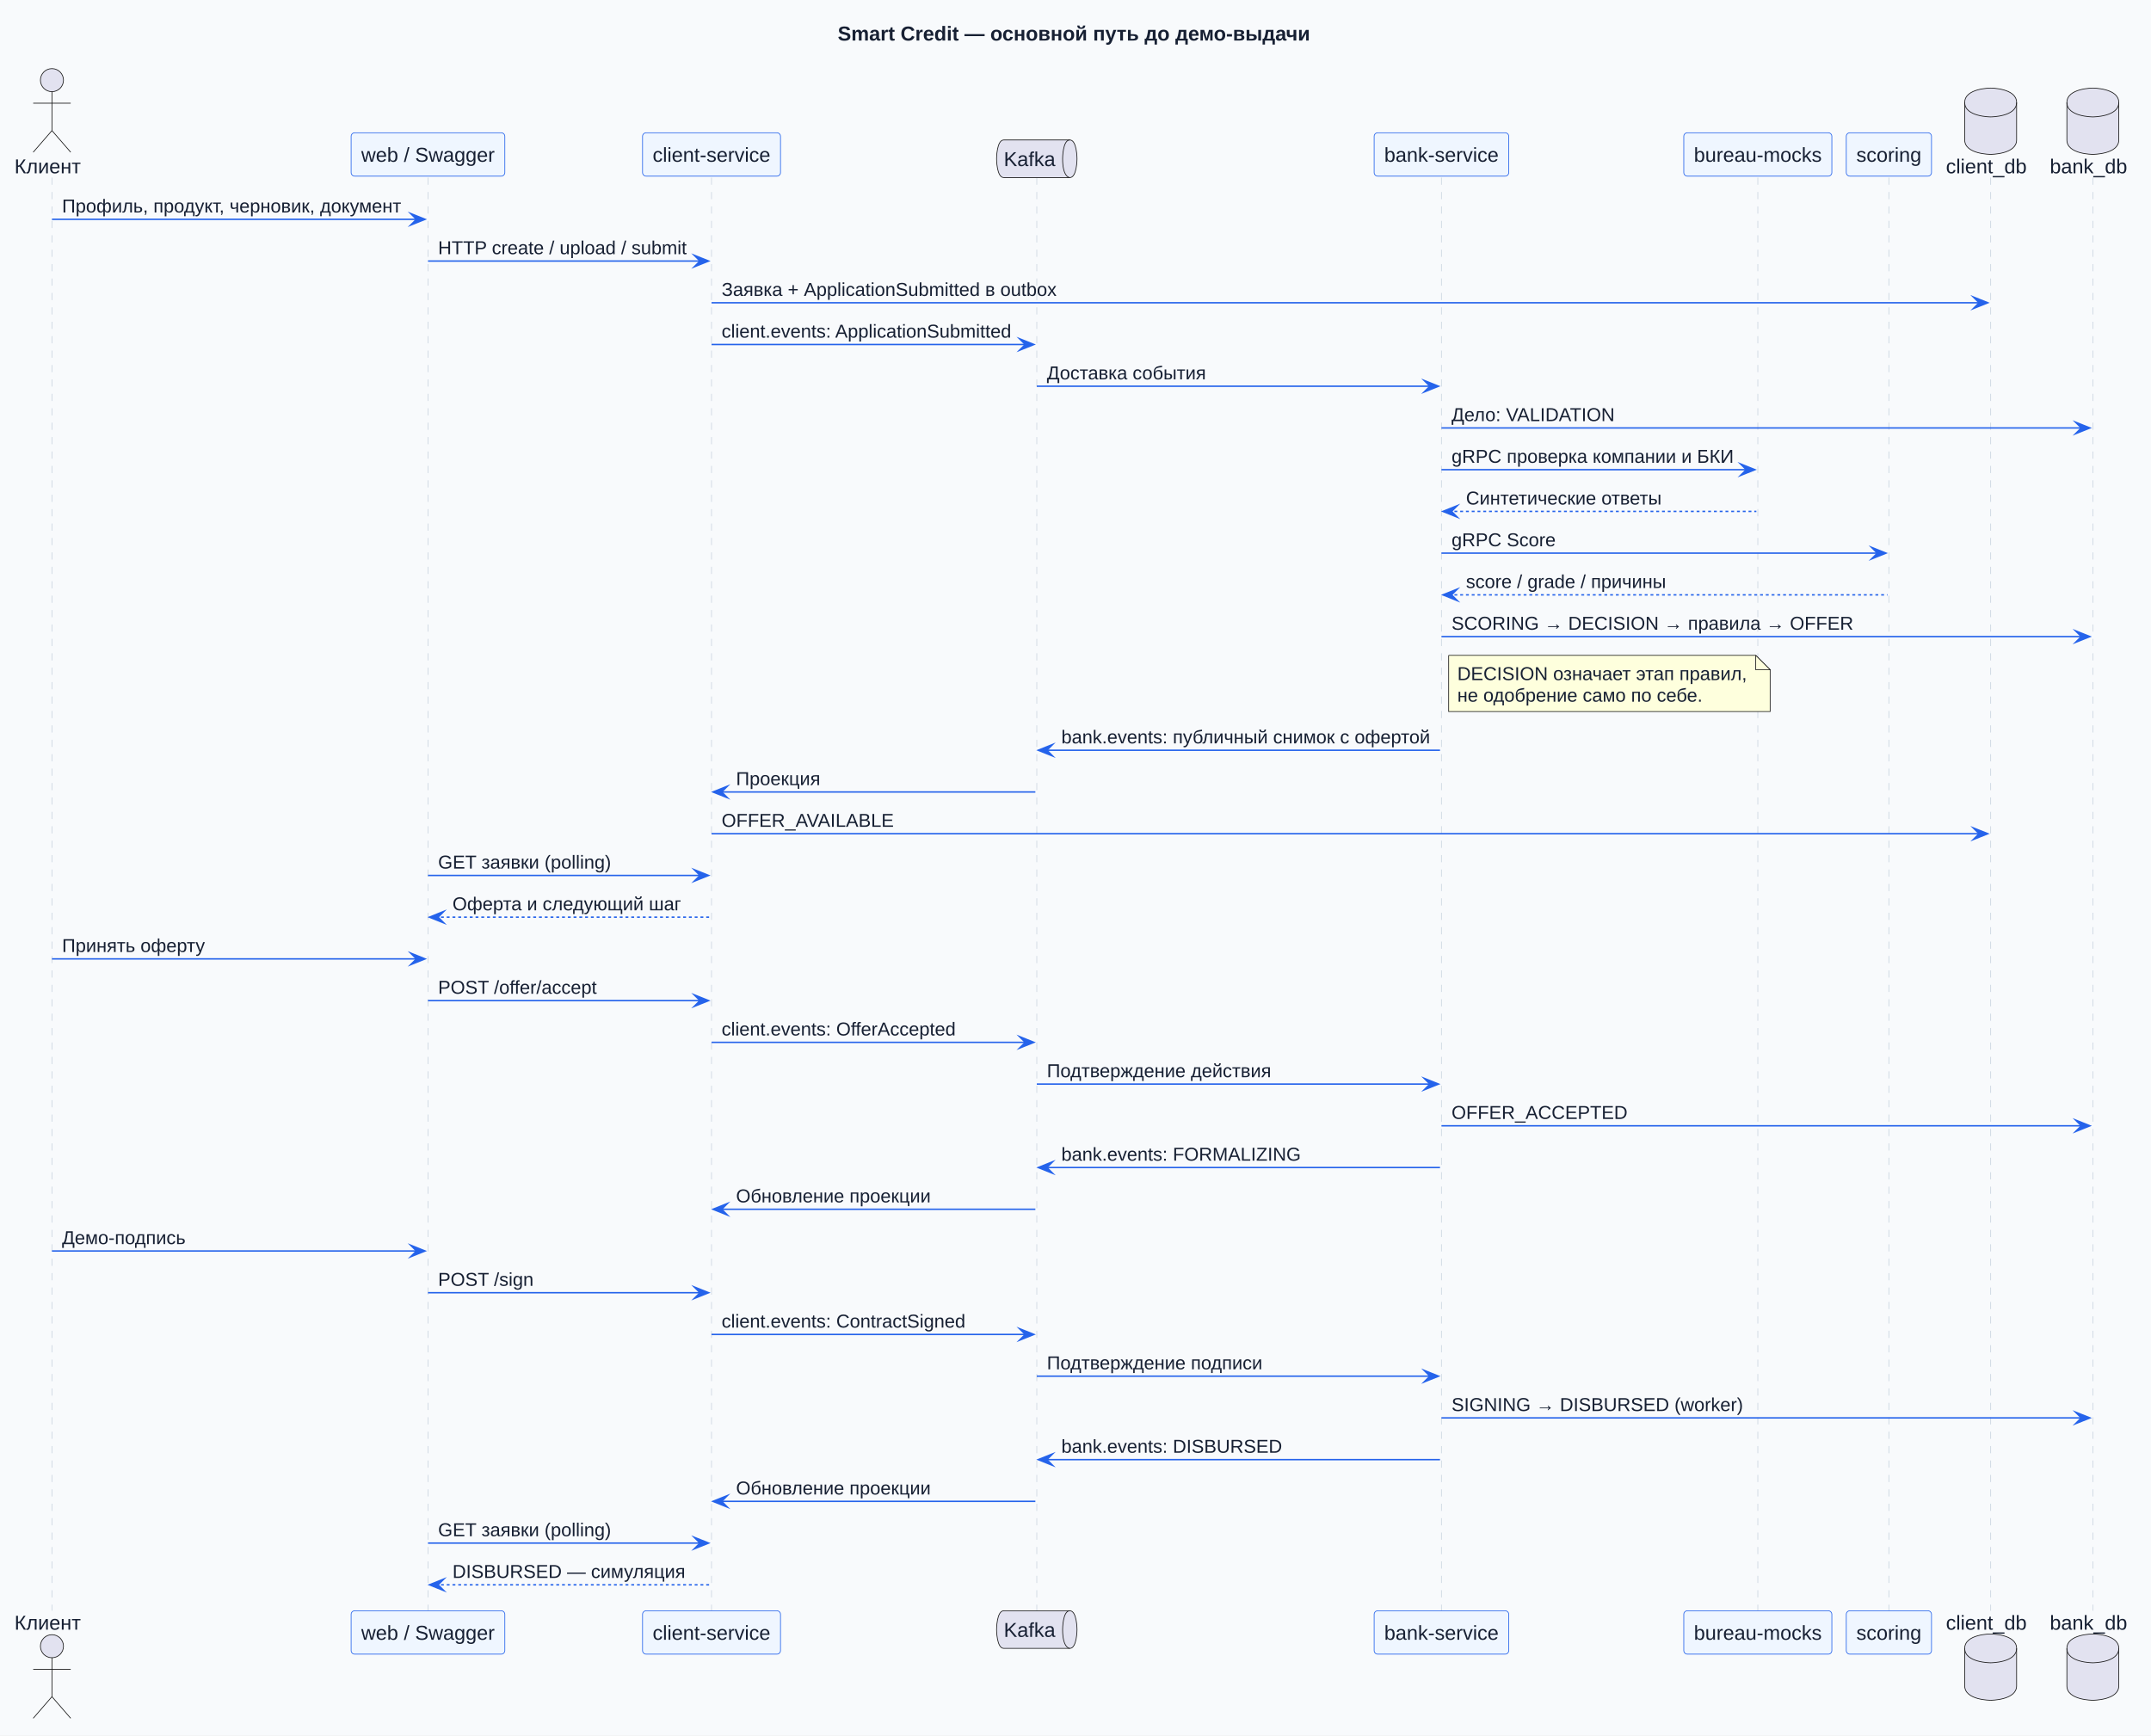
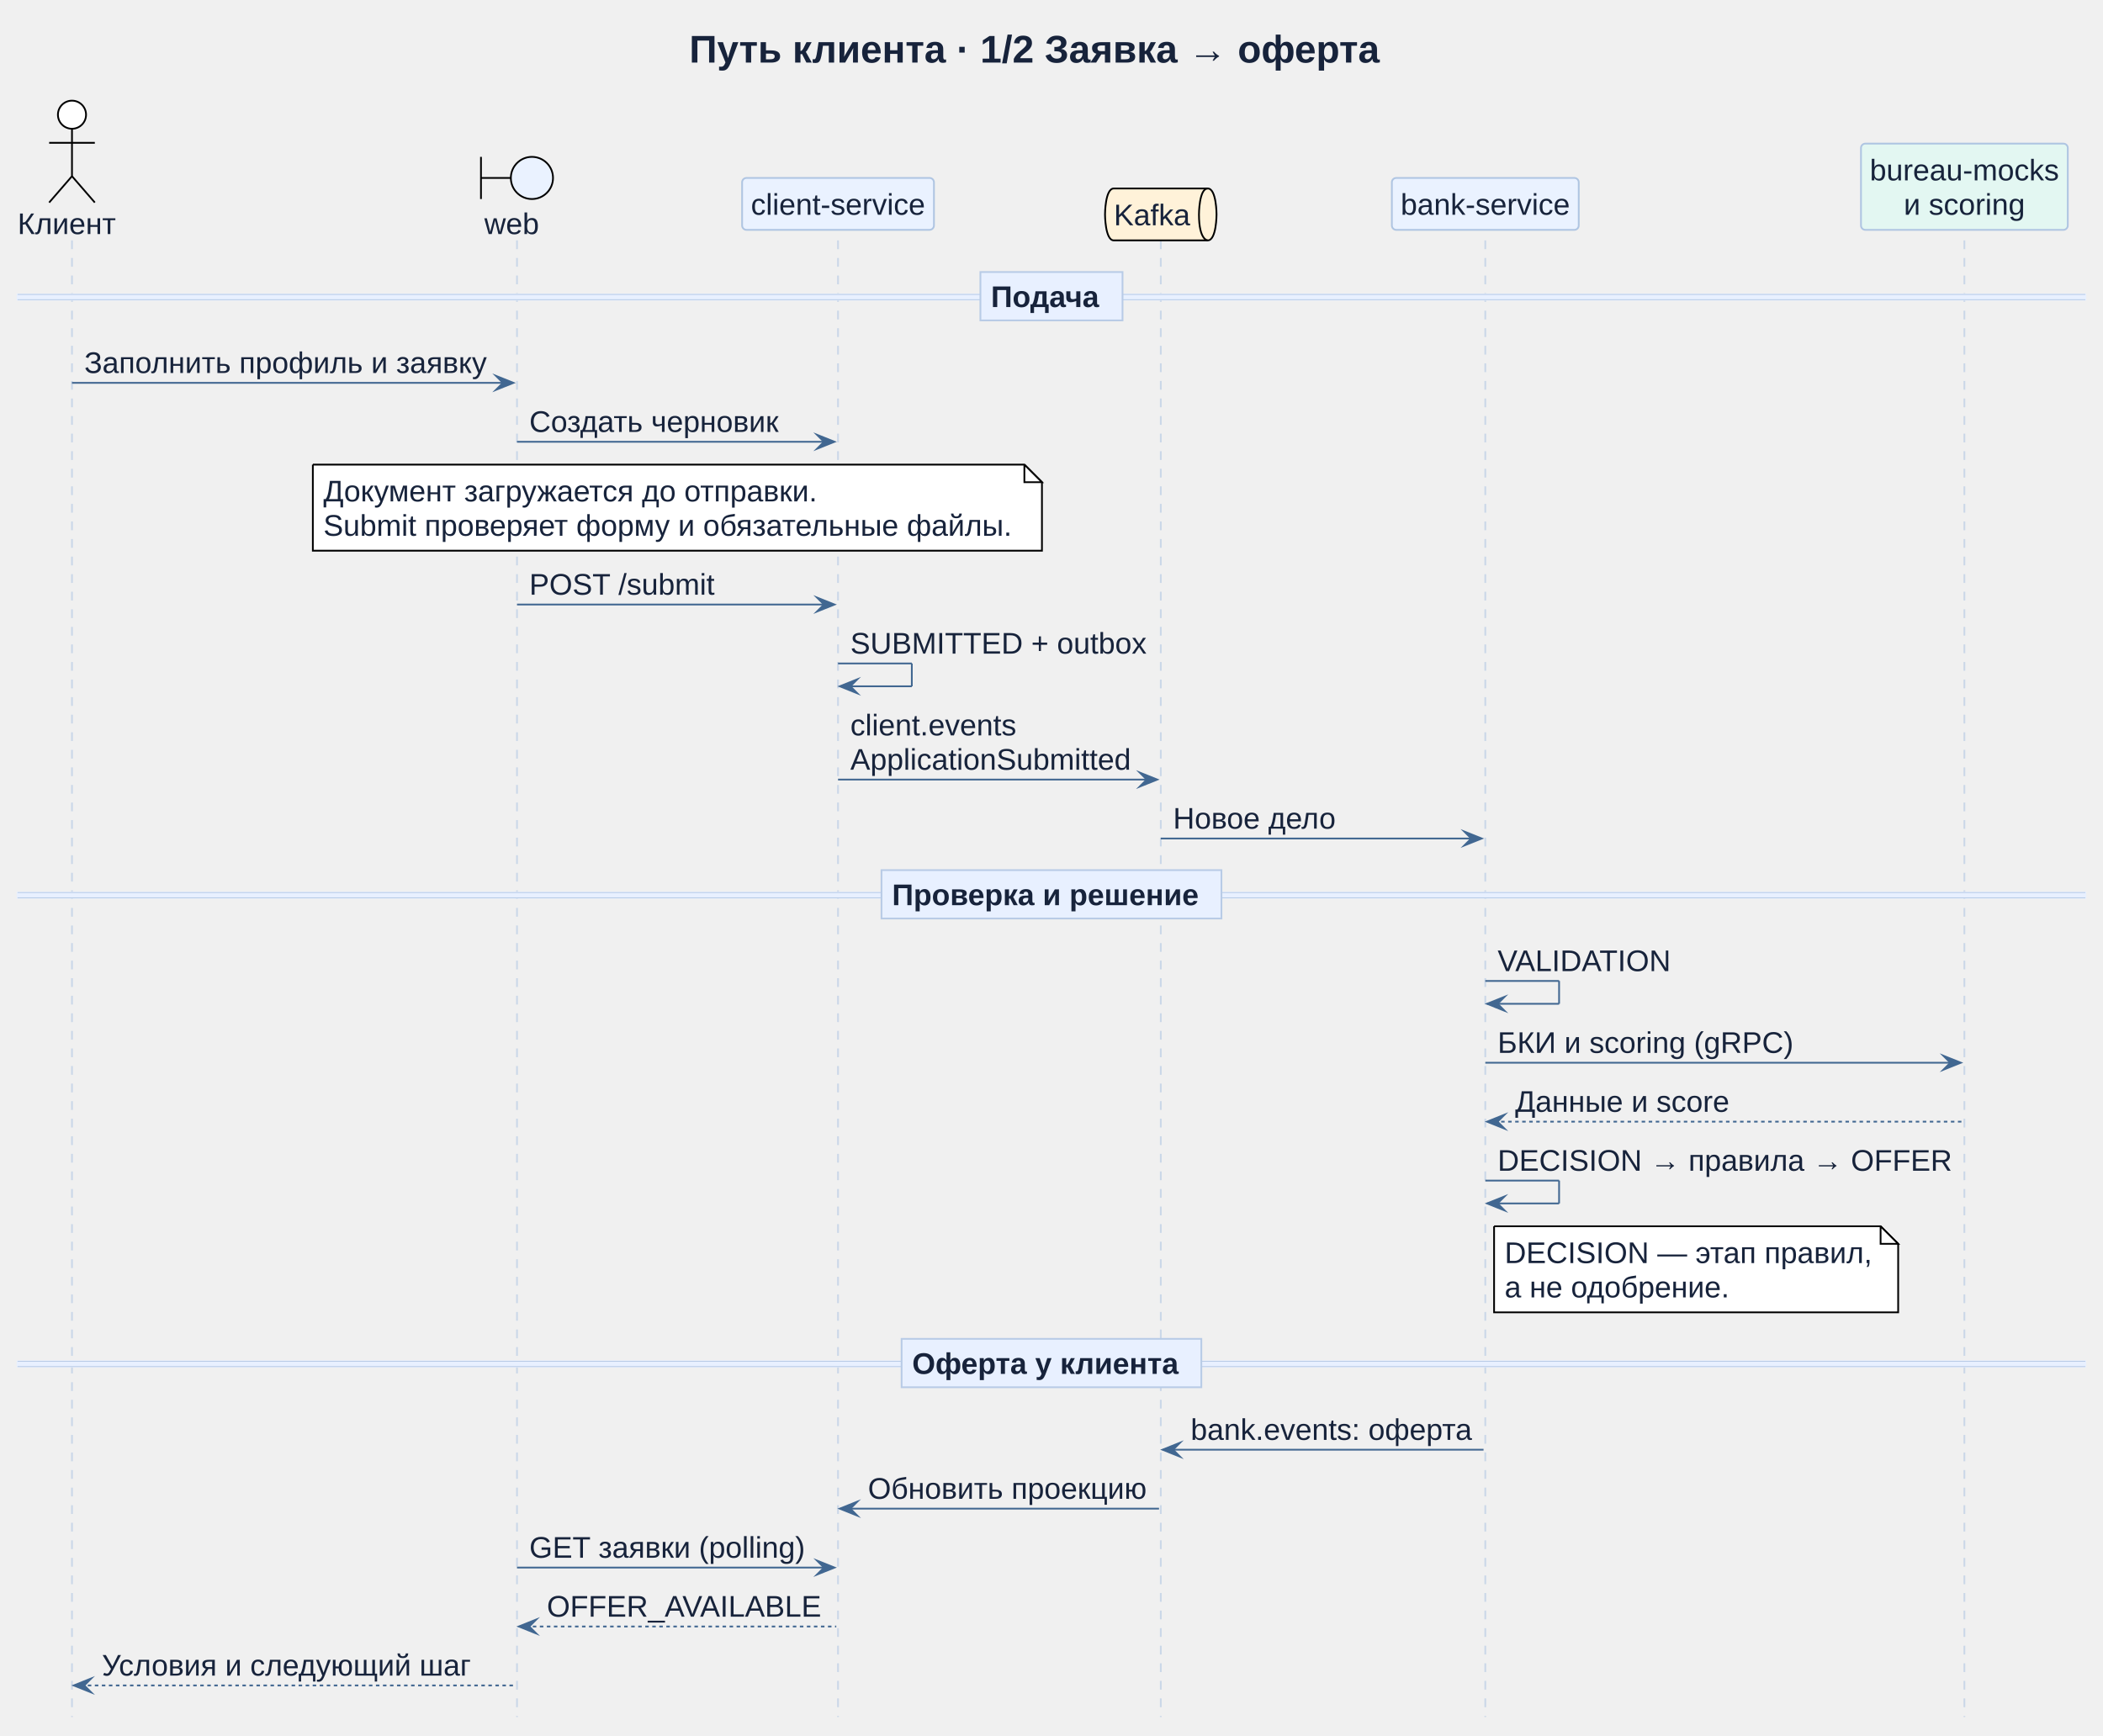
- <svg xmlns="http://www.w3.org/2000/svg" version="1.1" data-diagram-type="SEQUENCE" style="width:1492px;height:1204px;background:#F8FAFC;" width="1492px" height="1204px" viewBox="0 0 1492 1204" zoomAndPan="magnify" preserveAspectRatio="none" contentStyleType="text/css">
+ <svg xmlns="http://www.w3.org/2000/svg" version="1.1" data-diagram-type="SEQUENCE" style="width:1197px;height:988px;background:#FFFFFF;" width="1197px" height="988px" viewBox="0 0 1197 988" zoomAndPan="magnify" preserveAspectRatio="none" contentStyleType="text/css">
  <defs />
  <g font-family="sans-serif" lengthAdjust="spacing">
-     <rect x="0" y="0" width="1492" height="1204" fill="#F8FAFC" style="stroke:none;" />
-     <g class="title" data-source-line="11">
-       <text x="581.062" y="28.132" fill="#172033" font-size="14" textLength="328.392" font-weight="700" font-family="Arial">Smart Credit — основной путь до демо-выдачи</text>
+     <g class="title" data-source-line="16">
+       <text x="392.327" y="35.636" fill="#17233B" font-size="22" textLength="411.308" font-weight="700" font-family="Arial">Путь клиента  ·  1/2  Заявка → оферта</text>
    </g>
    <g>
-       <rect x="32.537" y="123.197" width="8" height="994.257" fill="#000" fill-opacity="0" />
-       <line x1="36.037" y1="123.197" x2="36.037" y2="1117.454" style="stroke:#CBD5E1;stroke-width:0.5;stroke-dasharray:5,5;" />
+       <rect x="37.474" y="136.846" width="8" height="840.612" fill="#000" fill-opacity="0" />
+       <line x1="40.974" y1="136.846" x2="40.974" y2="977.458" style="stroke:#CAD7E8;stroke-width:1;stroke-dasharray:5,5;" />
    </g>
    <g>
-       <rect x="293.355" y="123.197" width="8" height="994.257" fill="#000" fill-opacity="0" />
-       <line x1="296.855" y1="123.197" x2="296.855" y2="1117.454" style="stroke:#CBD5E1;stroke-width:0.5;stroke-dasharray:5,5;" />
+       <rect x="290.766" y="136.846" width="8" height="840.612" fill="#000" fill-opacity="0" />
+       <line x1="294.266" y1="136.846" x2="294.266" y2="977.458" style="stroke:#CAD7E8;stroke-width:1;stroke-dasharray:5,5;" />
    </g>
    <g>
-       <rect x="490.037" y="123.197" width="8" height="994.257" fill="#000" fill-opacity="0" />
-       <line x1="493.537" y1="123.197" x2="493.537" y2="1117.454" style="stroke:#CBD5E1;stroke-width:0.5;stroke-dasharray:5,5;" />
+       <rect x="473.494" y="136.846" width="8" height="840.612" fill="#000" fill-opacity="0" />
+       <line x1="476.994" y1="136.846" x2="476.994" y2="977.458" style="stroke:#CAD7E8;stroke-width:1;stroke-dasharray:5,5;" />
    </g>
    <g>
-       <rect x="715.651" y="123.197" width="8" height="994.257" fill="#000" fill-opacity="0" />
-       <line x1="719.151" y1="123.197" x2="719.151" y2="1117.454" style="stroke:#CBD5E1;stroke-width:0.5;stroke-dasharray:5,5;" />
+       <rect x="657.201" y="136.846" width="8" height="840.612" fill="#000" fill-opacity="0" />
+       <line x1="660.701" y1="136.846" x2="660.701" y2="977.458" style="stroke:#CAD7E8;stroke-width:1;stroke-dasharray:5,5;" />
    </g>
    <g>
-       <rect x="996.332" y="123.197" width="8" height="994.257" fill="#000" fill-opacity="0" />
-       <line x1="999.832" y1="123.197" x2="999.832" y2="1117.454" style="stroke:#CBD5E1;stroke-width:0.5;stroke-dasharray:5,5;" />
+       <rect x="841.912" y="136.846" width="8" height="840.612" fill="#000" fill-opacity="0" />
+       <line x1="845.412" y1="136.846" x2="845.412" y2="977.458" style="stroke:#CAD7E8;stroke-width:1;stroke-dasharray:5,5;" />
    </g>
    <g>
-       <rect x="1215.776" y="123.197" width="8" height="994.257" fill="#000" fill-opacity="0" />
-       <line x1="1219.276" y1="123.197" x2="1219.276" y2="1117.454" style="stroke:#CBD5E1;stroke-width:0.5;stroke-dasharray:5,5;" />
+       <rect x="1114.606" y="136.846" width="8" height="840.612" fill="#000" fill-opacity="0" />
+       <line x1="1118.106" y1="136.846" x2="1118.106" y2="977.458" style="stroke:#CAD7E8;stroke-width:1;stroke-dasharray:5,5;" />
    </g>
-     <g>
-       <rect x="1306.693" y="123.197" width="8" height="994.257" fill="#000" fill-opacity="0" />
-       <line x1="1310.193" y1="123.197" x2="1310.193" y2="1117.454" style="stroke:#CBD5E1;stroke-width:0.5;stroke-dasharray:5,5;" />
-     </g>
-     <g>
-       <rect x="1377.279" y="123.197" width="8" height="994.257" fill="#000" fill-opacity="0" />
-       <line x1="1380.779" y1="123.197" x2="1380.779" y2="1117.454" style="stroke:#CBD5E1;stroke-width:0.5;stroke-dasharray:5,5;" />
-     </g>
-     <g>
-       <rect x="1448.158" y="123.197" width="8" height="994.257" fill="#000" fill-opacity="0" />
-       <line x1="1451.658" y1="123.197" x2="1451.658" y2="1117.454" style="stroke:#CBD5E1;stroke-width:0.5;stroke-dasharray:5,5;" />
-     </g>
-     <text x="10" y="120.23" fill="#172033" font-size="14" textLength="46.074" font-family="Arial">Клиент</text>
-     <ellipse cx="36.037" cy="55.599" rx="8" ry="8" fill="#E2E2F0" style="stroke:#181818;stroke-width:0.5;" />
-     <path d="M36.037,63.599 L36.037,90.599 M23.037,71.599 L49.037,71.599 M36.037,90.599 L23.037,105.599 M36.037,90.599 L49.037,105.599" style="stroke:#181818;stroke-width:0.5;" fill="none" />
-     <rect x="243.552" y="92.099" width="106.606" height="30.099" fill="#EFF6FF" style="stroke:#2563EB;stroke-width:0.5;" rx="2.5" ry="2.5" />
-     <text x="250.552" y="112.23" fill="#172033" font-size="14" textLength="92.606" font-family="Arial">web / Swagger</text>
-     <rect x="445.692" y="92.099" width="95.689" height="30.099" fill="#EFF6FF" style="stroke:#2563EB;stroke-width:0.5;" rx="2.5" ry="2.5" />
-     <text x="452.692" y="112.23" fill="#172033" font-size="14" textLength="81.689" font-family="Arial">client-service</text>
-     <path d="M696.251,97.099 L742.051,97.099 C747.051,97.099 747.051,110.148 747.051,110.148 C747.051,110.148 747.051,123.197 742.051,123.197 L696.251,123.197 C691.251,123.197 691.251,110.148 691.251,110.148 C691.251,110.148 691.251,97.099 696.251,97.099" style="stroke:#181818;stroke-width:0.5;" fill="#E2E2F0" />
-     <path d="M742.051,97.099 C737.051,97.099 737.051,110.148 737.051,110.148 C737.051,123.197 742.051,123.197 742.051,123.197" style="stroke:#181818;stroke-width:0.5;" fill="none" />
-     <text x="696.251" y="115.23" fill="#172033" font-size="14" textLength="35.8" font-family="Arial">Kafka</text>
-     <rect x="953.149" y="92.099" width="93.365" height="30.099" fill="#EFF6FF" style="stroke:#2563EB;stroke-width:0.5;" rx="2.5" ry="2.5" />
-     <text x="960.149" y="112.23" fill="#172033" font-size="14" textLength="79.365" font-family="Arial">bank-service</text>
-     <rect x="1167.924" y="92.099" width="102.703" height="30.099" fill="#EFF6FF" style="stroke:#2563EB;stroke-width:0.5;" rx="2.5" ry="2.5" />
-     <text x="1174.924" y="112.23" fill="#172033" font-size="14" textLength="88.703" font-family="Arial">bureau-mocks</text>
-     <rect x="1280.627" y="92.099" width="59.131" height="30.099" fill="#EFF6FF" style="stroke:#2563EB;stroke-width:0.5;" rx="2.5" ry="2.5" />
-     <text x="1287.627" y="112.23" fill="#172033" font-size="14" textLength="45.131" font-family="Arial">scoring</text>
-     <text x="1349.758" y="120.23" fill="#172033" font-size="14" textLength="56.041" font-family="Arial">client_db</text>
-     <path d="M1362.779,71.099 C1362.779,61.099 1380.779,61.099 1380.779,61.099 C1380.779,61.099 1398.779,61.099 1398.779,71.099 L1398.779,97.099 C1398.779,107.099 1380.779,107.099 1380.779,107.099 C1380.779,107.099 1362.779,107.099 1362.779,97.099 L1362.779,71.099" style="stroke:#181818;stroke-width:0.5;" fill="#E2E2F0" />
-     <path d="M1362.779,71.099 C1362.779,81.099 1380.779,81.099 1380.779,81.099 C1380.779,81.099 1398.779,81.099 1398.779,71.099" style="stroke:#181818;stroke-width:0.5;" fill="none" />
-     <text x="1421.799" y="120.23" fill="#172033" font-size="14" textLength="53.717" font-family="Arial">bank_db</text>
-     <path d="M1433.658,71.099 C1433.658,61.099 1451.658,61.099 1451.658,61.099 C1451.658,61.099 1469.658,61.099 1469.658,71.099 L1469.658,97.099 C1469.658,107.099 1451.658,107.099 1451.658,107.099 C1451.658,107.099 1433.658,107.099 1433.658,97.099 L1433.658,71.099" style="stroke:#181818;stroke-width:0.5;" fill="#E2E2F0" />
-     <path d="M1433.658,71.099 C1433.658,81.099 1451.658,81.099 1451.658,81.099 C1451.658,81.099 1469.658,81.099 1469.658,71.099" style="stroke:#181818;stroke-width:0.5;" fill="none" />
-     <text x="10" y="1130.586" fill="#172033" font-size="14" textLength="46.074" font-family="Arial">Клиент</text>
-     <ellipse cx="36.037" cy="1142.053" rx="8" ry="8" fill="#E2E2F0" style="stroke:#181818;stroke-width:0.5;" />
-     <path d="M36.037,1150.053 L36.037,1177.053 M23.037,1158.053 L49.037,1158.053 M36.037,1177.053 L23.037,1192.053 M36.037,1177.053 L49.037,1192.053" style="stroke:#181818;stroke-width:0.5;" fill="none" />
-     <rect x="243.552" y="1117.454" width="106.606" height="30.099" fill="#EFF6FF" style="stroke:#2563EB;stroke-width:0.5;" rx="2.5" ry="2.5" />
-     <text x="250.552" y="1137.586" fill="#172033" font-size="14" textLength="92.606" font-family="Arial">web / Swagger</text>
-     <rect x="445.692" y="1117.454" width="95.689" height="30.099" fill="#EFF6FF" style="stroke:#2563EB;stroke-width:0.5;" rx="2.5" ry="2.5" />
-     <text x="452.692" y="1137.586" fill="#172033" font-size="14" textLength="81.689" font-family="Arial">client-service</text>
-     <path d="M696.251,1117.454 L742.051,1117.454 C747.051,1117.454 747.051,1130.503 747.051,1130.503 C747.051,1130.503 747.051,1143.553 742.051,1143.553 L696.251,1143.553 C691.251,1143.553 691.251,1130.503 691.251,1130.503 C691.251,1130.503 691.251,1117.454 696.251,1117.454" style="stroke:#181818;stroke-width:0.5;" fill="#E2E2F0" />
-     <path d="M742.051,1117.454 C737.051,1117.454 737.051,1130.503 737.051,1130.503 C737.051,1143.553 742.051,1143.553 742.051,1143.553" style="stroke:#181818;stroke-width:0.5;" fill="none" />
-     <text x="696.251" y="1135.586" fill="#172033" font-size="14" textLength="35.8" font-family="Arial">Kafka</text>
-     <rect x="953.149" y="1117.454" width="93.365" height="30.099" fill="#EFF6FF" style="stroke:#2563EB;stroke-width:0.5;" rx="2.5" ry="2.5" />
-     <text x="960.149" y="1137.586" fill="#172033" font-size="14" textLength="79.365" font-family="Arial">bank-service</text>
-     <rect x="1167.924" y="1117.454" width="102.703" height="30.099" fill="#EFF6FF" style="stroke:#2563EB;stroke-width:0.5;" rx="2.5" ry="2.5" />
-     <text x="1174.924" y="1137.586" fill="#172033" font-size="14" textLength="88.703" font-family="Arial">bureau-mocks</text>
-     <rect x="1280.627" y="1117.454" width="59.131" height="30.099" fill="#EFF6FF" style="stroke:#2563EB;stroke-width:0.5;" rx="2.5" ry="2.5" />
-     <text x="1287.627" y="1137.586" fill="#172033" font-size="14" textLength="45.131" font-family="Arial">scoring</text>
-     <text x="1349.758" y="1130.586" fill="#172033" font-size="14" textLength="56.041" font-family="Arial">client_db</text>
-     <path d="M1362.779,1143.553 C1362.779,1133.553 1380.779,1133.553 1380.779,1133.553 C1380.779,1133.553 1398.779,1133.553 1398.779,1143.553 L1398.779,1169.553 C1398.779,1179.553 1380.779,1179.553 1380.779,1179.553 C1380.779,1179.553 1362.779,1179.553 1362.779,1169.553 L1362.779,1143.553" style="stroke:#181818;stroke-width:0.5;" fill="#E2E2F0" />
-     <path d="M1362.779,1143.553 C1362.779,1153.553 1380.779,1153.553 1380.779,1153.553 C1380.779,1153.553 1398.779,1153.553 1398.779,1143.553" style="stroke:#181818;stroke-width:0.5;" fill="none" />
-     <text x="1421.799" y="1130.586" fill="#172033" font-size="14" textLength="53.717" font-family="Arial">bank_db</text>
-     <path d="M1433.658,1143.553 C1433.658,1133.553 1451.658,1133.553 1451.658,1133.553 C1451.658,1133.553 1469.658,1133.553 1469.658,1143.553 L1469.658,1169.553 C1469.658,1179.553 1451.658,1179.553 1451.658,1179.553 C1451.658,1179.553 1433.658,1179.553 1433.658,1169.553 L1433.658,1143.553" style="stroke:#181818;stroke-width:0.5;" fill="#E2E2F0" />
-     <path d="M1433.658,1143.553 C1433.658,1153.553 1451.658,1153.553 1451.658,1153.553 C1451.658,1153.553 1469.658,1153.553 1469.658,1143.553" style="stroke:#181818;stroke-width:0.5;" fill="none" />
-     <polygon points="284.855,148.146,294.855,152.146,284.855,156.146,288.855,152.146" fill="#2563EB" style="stroke:#2563EB;stroke-width:1;stroke-linejoin:miter;stroke-miterlimit:10;" />
-     <line x1="36.037" y1="152.146" x2="290.855" y2="152.146" style="stroke:#2563EB;stroke-width:1;" />
-     <text x="43.037" y="147.391" fill="#172033" font-size="13" textLength="236.818" font-family="Arial">Профиль, продукт, черновик, документ</text>
-     <polygon points="481.537,177.095,491.537,181.095,481.537,185.095,485.537,181.095" fill="#2563EB" style="stroke:#2563EB;stroke-width:1;stroke-linejoin:miter;stroke-miterlimit:10;" />
-     <line x1="296.855" y1="181.095" x2="487.537" y2="181.095" style="stroke:#2563EB;stroke-width:1;" />
-     <text x="303.855" y="176.34" fill="#172033" font-size="13" textLength="172.682" font-family="Arial">HTTP create / upload / submit</text>
-     <polygon points="1368.779,206.043,1378.779,210.043,1368.779,214.043,1372.779,210.043" fill="#2563EB" style="stroke:#2563EB;stroke-width:1;stroke-linejoin:miter;stroke-miterlimit:10;" />
-     <line x1="493.537" y1="210.043" x2="1374.779" y2="210.043" style="stroke:#2563EB;stroke-width:1;" />
-     <text x="500.537" y="205.289" fill="#172033" font-size="13" textLength="232.051" font-family="Arial">Заявка + ApplicationSubmitted в outbox</text>
-     <polygon points="707.151,234.992,717.151,238.992,707.151,242.992,711.151,238.992" fill="#2563EB" style="stroke:#2563EB;stroke-width:1;stroke-linejoin:miter;stroke-miterlimit:10;" />
-     <line x1="493.537" y1="238.992" x2="713.151" y2="238.992" style="stroke:#2563EB;stroke-width:1;" />
-     <text x="500.537" y="234.237" fill="#172033" font-size="13" textLength="201.614" font-family="Arial">client.events: ApplicationSubmitted</text>
-     <polygon points="987.832,263.941,997.832,267.941,987.832,271.941,991.832,267.941" fill="#2563EB" style="stroke:#2563EB;stroke-width:1;stroke-linejoin:miter;stroke-miterlimit:10;" />
-     <line x1="719.151" y1="267.941" x2="993.832" y2="267.941" style="stroke:#2563EB;stroke-width:1;" />
-     <text x="726.151" y="263.186" fill="#172033" font-size="13" textLength="109.929" font-family="Arial">Доставка события</text>
-     <polygon points="1439.658,292.89,1449.658,296.89,1439.658,300.89,1443.658,296.89" fill="#2563EB" style="stroke:#2563EB;stroke-width:1;stroke-linejoin:miter;stroke-miterlimit:10;" />
-     <line x1="999.832" y1="296.89" x2="1445.658" y2="296.89" style="stroke:#2563EB;stroke-width:1;" />
-     <text x="1006.832" y="292.135" fill="#172033" font-size="13" textLength="115.369" font-family="Arial">Дело: VALIDATION</text>
-     <polygon points="1207.276,321.838,1217.276,325.838,1207.276,329.838,1211.276,325.838" fill="#2563EB" style="stroke:#2563EB;stroke-width:1;stroke-linejoin:miter;stroke-miterlimit:10;" />
-     <line x1="999.832" y1="325.838" x2="1213.276" y2="325.838" style="stroke:#2563EB;stroke-width:1;" />
-     <text x="1006.832" y="321.083" fill="#172033" font-size="13" textLength="195.444" font-family="Arial">gRPC проверка компании и БКИ</text>
-     <polygon points="1010.832,350.787,1000.832,354.787,1010.832,358.787,1006.832,354.787" fill="#2563EB" style="stroke:#2563EB;stroke-width:1;stroke-linejoin:miter;stroke-miterlimit:10;" />
-     <line x1="1004.832" y1="354.787" x2="1218.276" y2="354.787" style="stroke:#2563EB;stroke-width:1;stroke-dasharray:2,2;" />
-     <text x="1016.832" y="350.032" fill="#172033" font-size="13" textLength="137.141" font-family="Arial">Синтетические ответы</text>
-     <polygon points="1298.193,379.736,1308.193,383.736,1298.193,387.736,1302.193,383.736" fill="#2563EB" style="stroke:#2563EB;stroke-width:1;stroke-linejoin:miter;stroke-miterlimit:10;" />
-     <line x1="999.832" y1="383.736" x2="1304.193" y2="383.736" style="stroke:#2563EB;stroke-width:1;" />
-     <text x="1006.832" y="378.981" fill="#172033" font-size="13" textLength="72.249" font-family="Arial">gRPC Score</text>
-     <polygon points="1010.832,408.685,1000.832,412.685,1010.832,416.685,1006.832,412.685" fill="#2563EB" style="stroke:#2563EB;stroke-width:1;stroke-linejoin:miter;stroke-miterlimit:10;" />
-     <line x1="1004.832" y1="412.685" x2="1309.193" y2="412.685" style="stroke:#2563EB;stroke-width:1;stroke-dasharray:2,2;" />
-     <text x="1016.832" y="407.93" fill="#172033" font-size="13" textLength="138.798" font-family="Arial">score / grade / причины</text>
-     <polygon points="1439.658,437.633,1449.658,441.633,1439.658,445.633,1443.658,441.633" fill="#2563EB" style="stroke:#2563EB;stroke-width:1;stroke-linejoin:miter;stroke-miterlimit:10;" />
-     <line x1="999.832" y1="441.633" x2="1445.658" y2="441.633" style="stroke:#2563EB;stroke-width:1;" />
-     <text x="1006.832" y="436.878" fill="#172033" font-size="13" textLength="278.719" font-family="Arial">SCORING → DECISION → правила → OFFER</text>
-     <path d="M1004.832,454.633 L1004.832,493.633 L1227.832,493.633 L1227.832,464.633 L1217.832,454.633 L1004.832,454.633" style="stroke:#181818;stroke-width:0.5;" fill="#FEFFDD" />
-     <path d="M1217.832,454.633 L1217.832,464.633 L1227.832,464.633 L1217.832,454.633" style="stroke:#181818;stroke-width:0.5;" fill="#FEFFDD" />
-     <text x="1010.832" y="471.827" fill="#172033" font-size="13" textLength="202.186" font-family="Arial">DECISION означает этап правил,</text>
-     <text x="1010.832" y="486.776" fill="#172033" font-size="13" textLength="170.663" font-family="Arial">не одобрение само по себе.</text>
-     <polygon points="730.151,516.479,720.151,520.479,730.151,524.479,726.151,520.479" fill="#2563EB" style="stroke:#2563EB;stroke-width:1;stroke-linejoin:miter;stroke-miterlimit:10;" />
-     <line x1="724.151" y1="520.479" x2="998.832" y2="520.479" style="stroke:#2563EB;stroke-width:1;" />
-     <text x="736.151" y="515.725" fill="#172033" font-size="13" textLength="256.68" font-family="Arial">bank.events: публичный снимок с офертой</text>
-     <polygon points="504.537,545.428,494.537,549.428,504.537,553.428,500.537,549.428" fill="#2563EB" style="stroke:#2563EB;stroke-width:1;stroke-linejoin:miter;stroke-miterlimit:10;" />
-     <line x1="498.537" y1="549.428" x2="718.151" y2="549.428" style="stroke:#2563EB;stroke-width:1;" />
-     <text x="510.537" y="544.673" fill="#172033" font-size="13" textLength="58.468" font-family="Arial">Проекция</text>
-     <polygon points="1368.779,574.377,1378.779,578.377,1368.779,582.377,1372.779,578.377" fill="#2563EB" style="stroke:#2563EB;stroke-width:1;stroke-linejoin:miter;stroke-miterlimit:10;" />
-     <line x1="493.537" y1="578.377" x2="1374.779" y2="578.377" style="stroke:#2563EB;stroke-width:1;" />
-     <text x="500.537" y="573.622" fill="#172033" font-size="13" textLength="121.38" font-family="Arial">OFFER_AVAILABLE</text>
-     <polygon points="481.537,603.326,491.537,607.326,481.537,611.326,485.537,607.326" fill="#2563EB" style="stroke:#2563EB;stroke-width:1;stroke-linejoin:miter;stroke-miterlimit:10;" />
-     <line x1="296.855" y1="607.326" x2="487.537" y2="607.326" style="stroke:#2563EB;stroke-width:1;" />
-     <text x="303.855" y="602.571" fill="#172033" font-size="13" textLength="120.275" font-family="Arial">GET заявки (polling)</text>
-     <polygon points="307.855,632.274,297.855,636.274,307.855,640.274,303.855,636.274" fill="#2563EB" style="stroke:#2563EB;stroke-width:1;stroke-linejoin:miter;stroke-miterlimit:10;" />
-     <line x1="301.855" y1="636.274" x2="492.537" y2="636.274" style="stroke:#2563EB;stroke-width:1;stroke-dasharray:2,2;" />
-     <text x="313.855" y="631.52" fill="#172033" font-size="13" textLength="159.32" font-family="Arial">Оферта и следующий шаг</text>
-     <polygon points="284.855,661.223,294.855,665.223,284.855,669.223,288.855,665.223" fill="#2563EB" style="stroke:#2563EB;stroke-width:1;stroke-linejoin:miter;stroke-miterlimit:10;" />
-     <line x1="36.037" y1="665.223" x2="290.855" y2="665.223" style="stroke:#2563EB;stroke-width:1;" />
-     <text x="43.037" y="660.468" fill="#172033" font-size="13" textLength="99.233" font-family="Arial">Принять оферту</text>
-     <polygon points="481.537,690.172,491.537,694.172,481.537,698.172,485.537,694.172" fill="#2563EB" style="stroke:#2563EB;stroke-width:1;stroke-linejoin:miter;stroke-miterlimit:10;" />
-     <line x1="296.855" y1="694.172" x2="487.537" y2="694.172" style="stroke:#2563EB;stroke-width:1;" />
-     <text x="303.855" y="689.417" fill="#172033" font-size="13" textLength="110.544" font-family="Arial">POST /offer/accept</text>
-     <polygon points="707.151,719.121,717.151,723.121,707.151,727.121,711.151,723.121" fill="#2563EB" style="stroke:#2563EB;stroke-width:1;stroke-linejoin:miter;stroke-miterlimit:10;" />
-     <line x1="493.537" y1="723.121" x2="713.151" y2="723.121" style="stroke:#2563EB;stroke-width:1;" />
-     <text x="500.537" y="718.366" fill="#172033" font-size="13" textLength="162.583" font-family="Arial">client.events: OfferAccepted</text>
-     <polygon points="987.832,748.069,997.832,752.069,987.832,756.069,991.832,752.069" fill="#2563EB" style="stroke:#2563EB;stroke-width:1;stroke-linejoin:miter;stroke-miterlimit:10;" />
-     <line x1="719.151" y1="752.069" x2="993.832" y2="752.069" style="stroke:#2563EB;stroke-width:1;" />
-     <text x="726.151" y="747.314" fill="#172033" font-size="13" textLength="156.013" font-family="Arial">Подтверждение действия</text>
-     <polygon points="1439.658,777.018,1449.658,781.018,1439.658,785.018,1443.658,781.018" fill="#2563EB" style="stroke:#2563EB;stroke-width:1;stroke-linejoin:miter;stroke-miterlimit:10;" />
-     <line x1="999.832" y1="781.018" x2="1445.658" y2="781.018" style="stroke:#2563EB;stroke-width:1;" />
-     <text x="1006.832" y="776.263" fill="#172033" font-size="13" textLength="122.072" font-family="Arial">OFFER_ACCEPTED</text>
-     <polygon points="730.151,805.967,720.151,809.967,730.151,813.967,726.151,809.967" fill="#2563EB" style="stroke:#2563EB;stroke-width:1;stroke-linejoin:miter;stroke-miterlimit:10;" />
-     <line x1="724.151" y1="809.967" x2="998.832" y2="809.967" style="stroke:#2563EB;stroke-width:1;" />
-     <text x="736.151" y="805.212" fill="#172033" font-size="13" textLength="166.163" font-family="Arial">bank.events: FORMALIZING</text>
-     <polygon points="504.537,834.916,494.537,838.916,504.537,842.916,500.537,838.916" fill="#2563EB" style="stroke:#2563EB;stroke-width:1;stroke-linejoin:miter;stroke-miterlimit:10;" />
-     <line x1="498.537" y1="838.916" x2="718.151" y2="838.916" style="stroke:#2563EB;stroke-width:1;" />
-     <text x="510.537" y="834.161" fill="#172033" font-size="13" textLength="135.357" font-family="Arial">Обновление проекции</text>
-     <polygon points="284.855,863.864,294.855,867.864,284.855,871.864,288.855,867.864" fill="#2563EB" style="stroke:#2563EB;stroke-width:1;stroke-linejoin:miter;stroke-miterlimit:10;" />
-     <line x1="36.037" y1="867.864" x2="290.855" y2="867.864" style="stroke:#2563EB;stroke-width:1;" />
-     <text x="43.037" y="863.109" fill="#172033" font-size="13" textLength="85.96" font-family="Arial">Демо-подпись</text>
-     <polygon points="481.537,892.813,491.537,896.813,481.537,900.813,485.537,896.813" fill="#2563EB" style="stroke:#2563EB;stroke-width:1;stroke-linejoin:miter;stroke-miterlimit:10;" />
-     <line x1="296.855" y1="896.813" x2="487.537" y2="896.813" style="stroke:#2563EB;stroke-width:1;" />
-     <text x="303.855" y="892.058" fill="#172033" font-size="13" textLength="66.466" font-family="Arial">POST /sign</text>
-     <polygon points="707.151,921.762,717.151,925.762,707.151,929.762,711.151,925.762" fill="#2563EB" style="stroke:#2563EB;stroke-width:1;stroke-linejoin:miter;stroke-miterlimit:10;" />
-     <line x1="493.537" y1="925.762" x2="713.151" y2="925.762" style="stroke:#2563EB;stroke-width:1;" />
-     <text x="500.537" y="921.007" fill="#172033" font-size="13" textLength="169.095" font-family="Arial">client.events: ContractSigned</text>
-     <polygon points="987.832,950.71,997.832,954.71,987.832,958.71,991.832,954.71" fill="#2563EB" style="stroke:#2563EB;stroke-width:1;stroke-linejoin:miter;stroke-miterlimit:10;" />
-     <line x1="719.151" y1="954.71" x2="993.832" y2="954.71" style="stroke:#2563EB;stroke-width:1;" />
-     <text x="726.151" y="949.956" fill="#172033" font-size="13" textLength="150.192" font-family="Arial">Подтверждение подписи</text>
-     <polygon points="1439.658,979.659,1449.658,983.659,1439.658,987.659,1443.658,983.659" fill="#2563EB" style="stroke:#2563EB;stroke-width:1;stroke-linejoin:miter;stroke-miterlimit:10;" />
-     <line x1="999.832" y1="983.659" x2="1445.658" y2="983.659" style="stroke:#2563EB;stroke-width:1;" />
-     <text x="1006.832" y="978.904" fill="#172033" font-size="13" textLength="202.243" font-family="Arial">SIGNING → DISBURSED (worker)</text>
-     <polygon points="730.151,1008.608,720.151,1012.608,730.151,1016.608,726.151,1012.608" fill="#2563EB" style="stroke:#2563EB;stroke-width:1;stroke-linejoin:miter;stroke-miterlimit:10;" />
-     <line x1="724.151" y1="1012.608" x2="998.832" y2="1012.608" style="stroke:#2563EB;stroke-width:1;" />
-     <text x="736.151" y="1007.853" fill="#172033" font-size="13" textLength="153.175" font-family="Arial">bank.events: DISBURSED</text>
-     <polygon points="504.537,1037.557,494.537,1041.557,504.537,1045.557,500.537,1041.557" fill="#2563EB" style="stroke:#2563EB;stroke-width:1;stroke-linejoin:miter;stroke-miterlimit:10;" />
-     <line x1="498.537" y1="1041.557" x2="718.151" y2="1041.557" style="stroke:#2563EB;stroke-width:1;" />
-     <text x="510.537" y="1036.802" fill="#172033" font-size="13" textLength="135.357" font-family="Arial">Обновление проекции</text>
-     <polygon points="481.537,1066.505,491.537,1070.505,481.537,1074.505,485.537,1070.505" fill="#2563EB" style="stroke:#2563EB;stroke-width:1;stroke-linejoin:miter;stroke-miterlimit:10;" />
-     <line x1="296.855" y1="1070.505" x2="487.537" y2="1070.505" style="stroke:#2563EB;stroke-width:1;" />
-     <text x="303.855" y="1065.75" fill="#172033" font-size="13" textLength="120.275" font-family="Arial">GET заявки (polling)</text>
-     <polygon points="307.855,1095.454,297.855,1099.454,307.855,1103.454,303.855,1099.454" fill="#2563EB" style="stroke:#2563EB;stroke-width:1;stroke-linejoin:miter;stroke-miterlimit:10;" />
-     <line x1="301.855" y1="1099.454" x2="492.537" y2="1099.454" style="stroke:#2563EB;stroke-width:1;stroke-dasharray:2,2;" />
-     <text x="313.855" y="1094.699" fill="#172033" font-size="13" textLength="161.643" font-family="Arial">DISBURSED — симуляция</text>
+     <text x="10" y="133.244" fill="#17233B" font-size="17" textLength="55.947" font-family="Arial">Клиент</text>
+     <ellipse cx="40.974" cy="65.298" rx="8" ry="8" fill="#FFF" style="stroke:#000;stroke-width:1;" />
+     <path d="M40.974,73.298 L40.974,100.298 M27.974,81.298 L53.974,81.298 M40.974,100.298 L27.974,115.298 M40.974,100.298 L53.974,115.298" style="stroke:#000;stroke-width:1;" fill="none" />
+     <text x="275.673" y="133.244" fill="#17233B" font-size="17" textLength="31.186" font-family="Arial">web</text>
+     <path d="M273.766,89.298 L273.766,113.298 M273.766,101.298 L290.766,101.298" style="stroke:#000;stroke-width:1;" fill="none" />
+     <ellipse cx="302.766" cy="101.298" rx="12" ry="12" fill="#EAF2FF" style="stroke:#000;stroke-width:1;" />
+     <rect x="422.396" y="101.298" width="109.194" height="29.548" fill="#EAF2FF" style="stroke:#AFC5E2;stroke-width:1;" rx="2.5" ry="2.5" />
+     <text x="427.396" y="122.244" fill="#17233B" font-size="17" textLength="99.194" font-family="Arial">client-service</text>
+     <path d="M633.965,107.298 L687.436,107.298 C692.436,107.298 692.436,122.072 692.436,122.072 C692.436,122.072 692.436,136.846 687.436,136.846 L633.965,136.846 C628.965,136.846 628.965,122.072 628.965,122.072 C628.965,122.072 628.965,107.298 633.965,107.298" style="stroke:#000;stroke-width:1;" fill="#FFF2D9" />
+     <path d="M687.436,107.298 C682.436,107.298 682.436,122.072 682.436,122.072 C682.436,136.846 687.436,136.846 687.436,136.846" style="stroke:#000;stroke-width:1;" fill="none" />
+     <text x="633.965" y="128.244" fill="#17233B" font-size="17" textLength="43.471" font-family="Arial">Kafka</text>
+     <rect x="792.226" y="101.298" width="106.372" height="29.548" fill="#EAF2FF" style="stroke:#AFC5E2;stroke-width:1;" rx="2.5" ry="2.5" />
+     <text x="797.226" y="122.244" fill="#17233B" font-size="17" textLength="96.372" font-family="Arial">bank-service</text>
+     <rect x="1059.25" y="81.75" width="117.711" height="49.097" fill="#E3F7F2" style="stroke:#AFC5E2;stroke-width:1;" rx="2.5" ry="2.5" />
+     <text x="1064.25" y="102.695" fill="#17233B" font-size="17" textLength="107.711" font-family="Arial">bureau-mocks</text>
+     <text x="1083.595" y="122.244" fill="#17233B" font-size="17" textLength="69.021" font-family="Arial">и scoring</text>
+     <rect x="10" y="167.62" width="1176.961" height="3" fill="#E8F0FF" style="stroke:#E8F0FF;stroke-width:1;" />
+     <line x1="10" y1="167.62" x2="1186.961" y2="167.62" style="stroke:#B8CBE6;stroke-width:0.5;" />
+     <line x1="10" y1="170.62" x2="1186.961" y2="170.62" style="stroke:#B8CBE6;stroke-width:0.5;" />
+     <rect x="558.033" y="154.846" width="80.896" height="27.548" fill="#E8F0FF" style="stroke:#B8CBE6;stroke-width:1;" />
+     <text x="564.033" y="174.792" fill="#17233B" font-size="17" textLength="62.173" font-weight="700" font-family="Arial">Подача</text>
+     <polygon points="282.266,213.943,292.266,217.943,282.266,221.943,286.266,217.943" fill="#416791" style="stroke:#416791;stroke-width:1;stroke-linejoin:miter;stroke-miterlimit:10;" />
+     <line x1="40.974" y1="217.943" x2="288.266" y2="217.943" style="stroke:#416791;stroke-width:1;" />
+     <text x="47.974" y="212.34" fill="#17233B" font-size="17" textLength="229.292" font-family="Arial">Заполнить профиль и заявку</text>
+     <polygon points="464.994,247.491,474.994,251.491,464.994,255.491,468.994,251.491" fill="#416791" style="stroke:#416791;stroke-width:1;stroke-linejoin:miter;stroke-miterlimit:10;" />
+     <line x1="294.266" y1="251.491" x2="470.994" y2="251.491" style="stroke:#416791;stroke-width:1;" />
+     <text x="301.266" y="245.889" fill="#17233B" font-size="17" textLength="142.84" font-family="Arial">Создать черновик</text>
+     <path d="M178.065,264.491 L178.065,313.491 L593.065,313.491 L593.065,274.491 L583.065,264.491 L178.065,264.491" style="stroke:#000;stroke-width:1;" fill="#FFF" />
+     <path d="M583.065,264.491 L583.065,274.491 L593.065,274.491 L583.065,264.491" style="stroke:#000;stroke-width:1;" fill="#FFF" />
+     <text x="184.065" y="285.437" fill="#17233B" font-size="17" textLength="281.986" font-family="Arial">Документ загружается до отправки.</text>
+     <text x="184.065" y="304.985" fill="#17233B" font-size="17" textLength="394.129" font-family="Arial">Submit проверяет форму и обязательные файлы.</text>
+     <polygon points="464.994,340.136,474.994,344.136,464.994,348.136,468.994,344.136" fill="#416791" style="stroke:#416791;stroke-width:1;stroke-linejoin:miter;stroke-miterlimit:10;" />
+     <line x1="294.266" y1="344.136" x2="470.994" y2="344.136" style="stroke:#416791;stroke-width:1;" />
+     <text x="301.266" y="338.534" fill="#17233B" font-size="17" textLength="105.802" font-family="Arial">POST /submit</text>
+     <line x1="476.994" y1="377.685" x2="518.994" y2="377.685" style="stroke:#416791;stroke-width:1;" />
+     <line x1="518.994" y1="377.685" x2="518.994" y2="390.685" style="stroke:#416791;stroke-width:1;" />
+     <line x1="477.994" y1="390.685" x2="518.994" y2="390.685" style="stroke:#416791;stroke-width:1;" />
+     <polygon points="487.994,386.685,477.994,390.685,487.994,394.685,483.994,390.685" fill="#416791" style="stroke:#416791;stroke-width:1;stroke-linejoin:miter;stroke-miterlimit:10;" />
+     <text x="483.994" y="372.082" fill="#17233B" font-size="17" textLength="168.639" font-family="Arial">SUBMITTED + outbox</text>
+     <polygon points="648.701,439.781,658.701,443.781,648.701,447.781,652.701,443.781" fill="#416791" style="stroke:#416791;stroke-width:1;stroke-linejoin:miter;stroke-miterlimit:10;" />
+     <line x1="476.994" y1="443.781" x2="654.701" y2="443.781" style="stroke:#416791;stroke-width:1;" />
+     <text x="483.994" y="418.63" fill="#17233B" font-size="17" textLength="94.496" font-family="Arial">client.events</text>
+     <text x="483.994" y="438.179" fill="#17233B" font-size="17" textLength="159.707" font-family="Arial">ApplicationSubmitted</text>
+     <polygon points="833.412,473.33,843.412,477.33,833.412,481.33,837.412,477.33" fill="#416791" style="stroke:#416791;stroke-width:1;stroke-linejoin:miter;stroke-miterlimit:10;" />
+     <line x1="660.701" y1="477.33" x2="839.412" y2="477.33" style="stroke:#416791;stroke-width:1;" />
+     <text x="667.701" y="471.727" fill="#17233B" font-size="17" textLength="93.143" font-family="Arial">Новое дело</text>
+     <rect x="10" y="508.104" width="1176.961" height="3" fill="#E8F0FF" style="stroke:#E8F0FF;stroke-width:1;" />
+     <line x1="10" y1="508.104" x2="1186.961" y2="508.104" style="stroke:#B8CBE6;stroke-width:0.5;" />
+     <line x1="10" y1="511.104" x2="1186.961" y2="511.104" style="stroke:#B8CBE6;stroke-width:0.5;" />
+     <rect x="501.733" y="495.33" width="193.496" height="27.548" fill="#E8F0FF" style="stroke:#B8CBE6;stroke-width:1;" />
+     <text x="507.733" y="515.275" fill="#17233B" font-size="17" textLength="174.773" font-weight="700" font-family="Arial">Проверка и решение</text>
+     <line x1="845.412" y1="558.426" x2="887.412" y2="558.426" style="stroke:#416791;stroke-width:1;" />
+     <line x1="887.412" y1="558.426" x2="887.412" y2="571.426" style="stroke:#416791;stroke-width:1;" />
+     <line x1="846.412" y1="571.426" x2="887.412" y2="571.426" style="stroke:#416791;stroke-width:1;" />
+     <polygon points="856.412,567.426,846.412,571.426,856.412,575.426,852.412,571.426" fill="#416791" style="stroke:#416791;stroke-width:1;stroke-linejoin:miter;stroke-miterlimit:10;" />
+     <text x="852.412" y="552.824" fill="#17233B" font-size="17" textLength="101.079" font-family="Arial">VALIDATION</text>
+     <polygon points="1106.106,600.975,1116.106,604.975,1106.106,608.975,1110.106,604.975" fill="#416791" style="stroke:#416791;stroke-width:1;stroke-linejoin:miter;stroke-miterlimit:10;" />
+     <line x1="845.412" y1="604.975" x2="1112.106" y2="604.975" style="stroke:#416791;stroke-width:1;" />
+     <text x="852.412" y="599.372" fill="#17233B" font-size="17" textLength="168.415" font-family="Arial">БКИ и scoring (gRPC)</text>
+     <polygon points="856.412,634.523,846.412,638.523,856.412,642.523,852.412,638.523" fill="#416791" style="stroke:#416791;stroke-width:1;stroke-linejoin:miter;stroke-miterlimit:10;" />
+     <line x1="850.412" y1="638.523" x2="1117.106" y2="638.523" style="stroke:#416791;stroke-width:1;stroke-dasharray:2,2;" />
+     <text x="862.412" y="632.92" fill="#17233B" font-size="17" textLength="121.93" font-family="Arial">Данные и score</text>
+     <line x1="845.412" y1="672.071" x2="887.412" y2="672.071" style="stroke:#416791;stroke-width:1;" />
+     <line x1="887.412" y1="672.071" x2="887.412" y2="685.071" style="stroke:#416791;stroke-width:1;" />
+     <line x1="846.412" y1="685.071" x2="887.412" y2="685.071" style="stroke:#416791;stroke-width:1;" />
+     <polygon points="856.412,681.071,846.412,685.071,856.412,689.071,852.412,685.071" fill="#416791" style="stroke:#416791;stroke-width:1;stroke-linejoin:miter;stroke-miterlimit:10;" />
+     <text x="852.412" y="666.469" fill="#17233B" font-size="17" textLength="258.694" font-family="Arial">DECISION → правила → OFFER</text>
+     <path d="M850.412,698.071 L850.412,747.071 L1080.412,747.071 L1080.412,708.071 L1070.412,698.071 L850.412,698.071" style="stroke:#000;stroke-width:1;" fill="#FFF" />
+     <path d="M1070.412,698.071 L1070.412,708.071 L1080.412,708.071 L1070.412,698.071" style="stroke:#000;stroke-width:1;" fill="#FFF" />
+     <text x="856.412" y="719.017" fill="#17233B" font-size="17" textLength="209.752" font-family="Arial">DECISION — этап правил,</text>
+     <text x="856.412" y="738.565" fill="#17233B" font-size="17" textLength="128.28" font-family="Arial">а не одобрение.</text>
+     <rect x="10" y="774.942" width="1176.961" height="3" fill="#E8F0FF" style="stroke:#E8F0FF;stroke-width:1;" />
+     <line x1="10" y1="774.942" x2="1186.961" y2="774.942" style="stroke:#B8CBE6;stroke-width:0.5;" />
+     <line x1="10" y1="777.942" x2="1186.961" y2="777.942" style="stroke:#B8CBE6;stroke-width:0.5;" />
+     <rect x="513.179" y="762.168" width="170.603" height="27.548" fill="#E8F0FF" style="stroke:#B8CBE6;stroke-width:1;" />
+     <text x="519.179" y="782.114" fill="#17233B" font-size="17" textLength="151.879" font-weight="700" font-family="Arial">Оферта у клиента</text>
+     <polygon points="671.701,821.265,661.701,825.265,671.701,829.265,667.701,825.265" fill="#416791" style="stroke:#416791;stroke-width:1;stroke-linejoin:miter;stroke-miterlimit:10;" />
+     <line x1="665.701" y1="825.265" x2="844.412" y2="825.265" style="stroke:#416791;stroke-width:1;" />
+     <text x="677.701" y="819.662" fill="#17233B" font-size="17" textLength="160.711" font-family="Arial">bank.events: оферта</text>
+     <polygon points="487.994,854.813,477.994,858.813,487.994,862.813,483.994,858.813" fill="#416791" style="stroke:#416791;stroke-width:1;stroke-linejoin:miter;stroke-miterlimit:10;" />
+     <line x1="481.994" y1="858.813" x2="659.701" y2="858.813" style="stroke:#416791;stroke-width:1;" />
+     <text x="493.994" y="853.21" fill="#17233B" font-size="17" textLength="158.686" font-family="Arial">Обновить проекцию</text>
+     <polygon points="464.994,888.361,474.994,892.361,464.994,896.361,468.994,892.361" fill="#416791" style="stroke:#416791;stroke-width:1;stroke-linejoin:miter;stroke-miterlimit:10;" />
+     <line x1="294.266" y1="892.361" x2="470.994" y2="892.361" style="stroke:#416791;stroke-width:1;" />
+     <text x="301.266" y="886.759" fill="#17233B" font-size="17" textLength="157.283" font-family="Arial">GET заявки (polling)</text>
+     <polygon points="305.266,921.91,295.266,925.91,305.266,929.91,301.266,925.91" fill="#416791" style="stroke:#416791;stroke-width:1;stroke-linejoin:miter;stroke-miterlimit:10;" />
+     <line x1="299.266" y1="925.91" x2="475.994" y2="925.91" style="stroke:#416791;stroke-width:1;stroke-dasharray:2,2;" />
+     <text x="311.266" y="920.307" fill="#17233B" font-size="17" textLength="158.728" font-family="Arial">OFFER_AVAILABLE</text>
+     <polygon points="51.974,955.458,41.974,959.458,51.974,963.458,47.974,959.458" fill="#416791" style="stroke:#416791;stroke-width:1;stroke-linejoin:miter;stroke-miterlimit:10;" />
+     <line x1="45.974" y1="959.458" x2="293.266" y2="959.458" style="stroke:#416791;stroke-width:1;stroke-dasharray:2,2;" />
+     <text x="57.974" y="953.855" fill="#17233B" font-size="17" textLength="211.388" font-family="Arial">Условия и следующий шаг</text>
  </g>
</svg>
